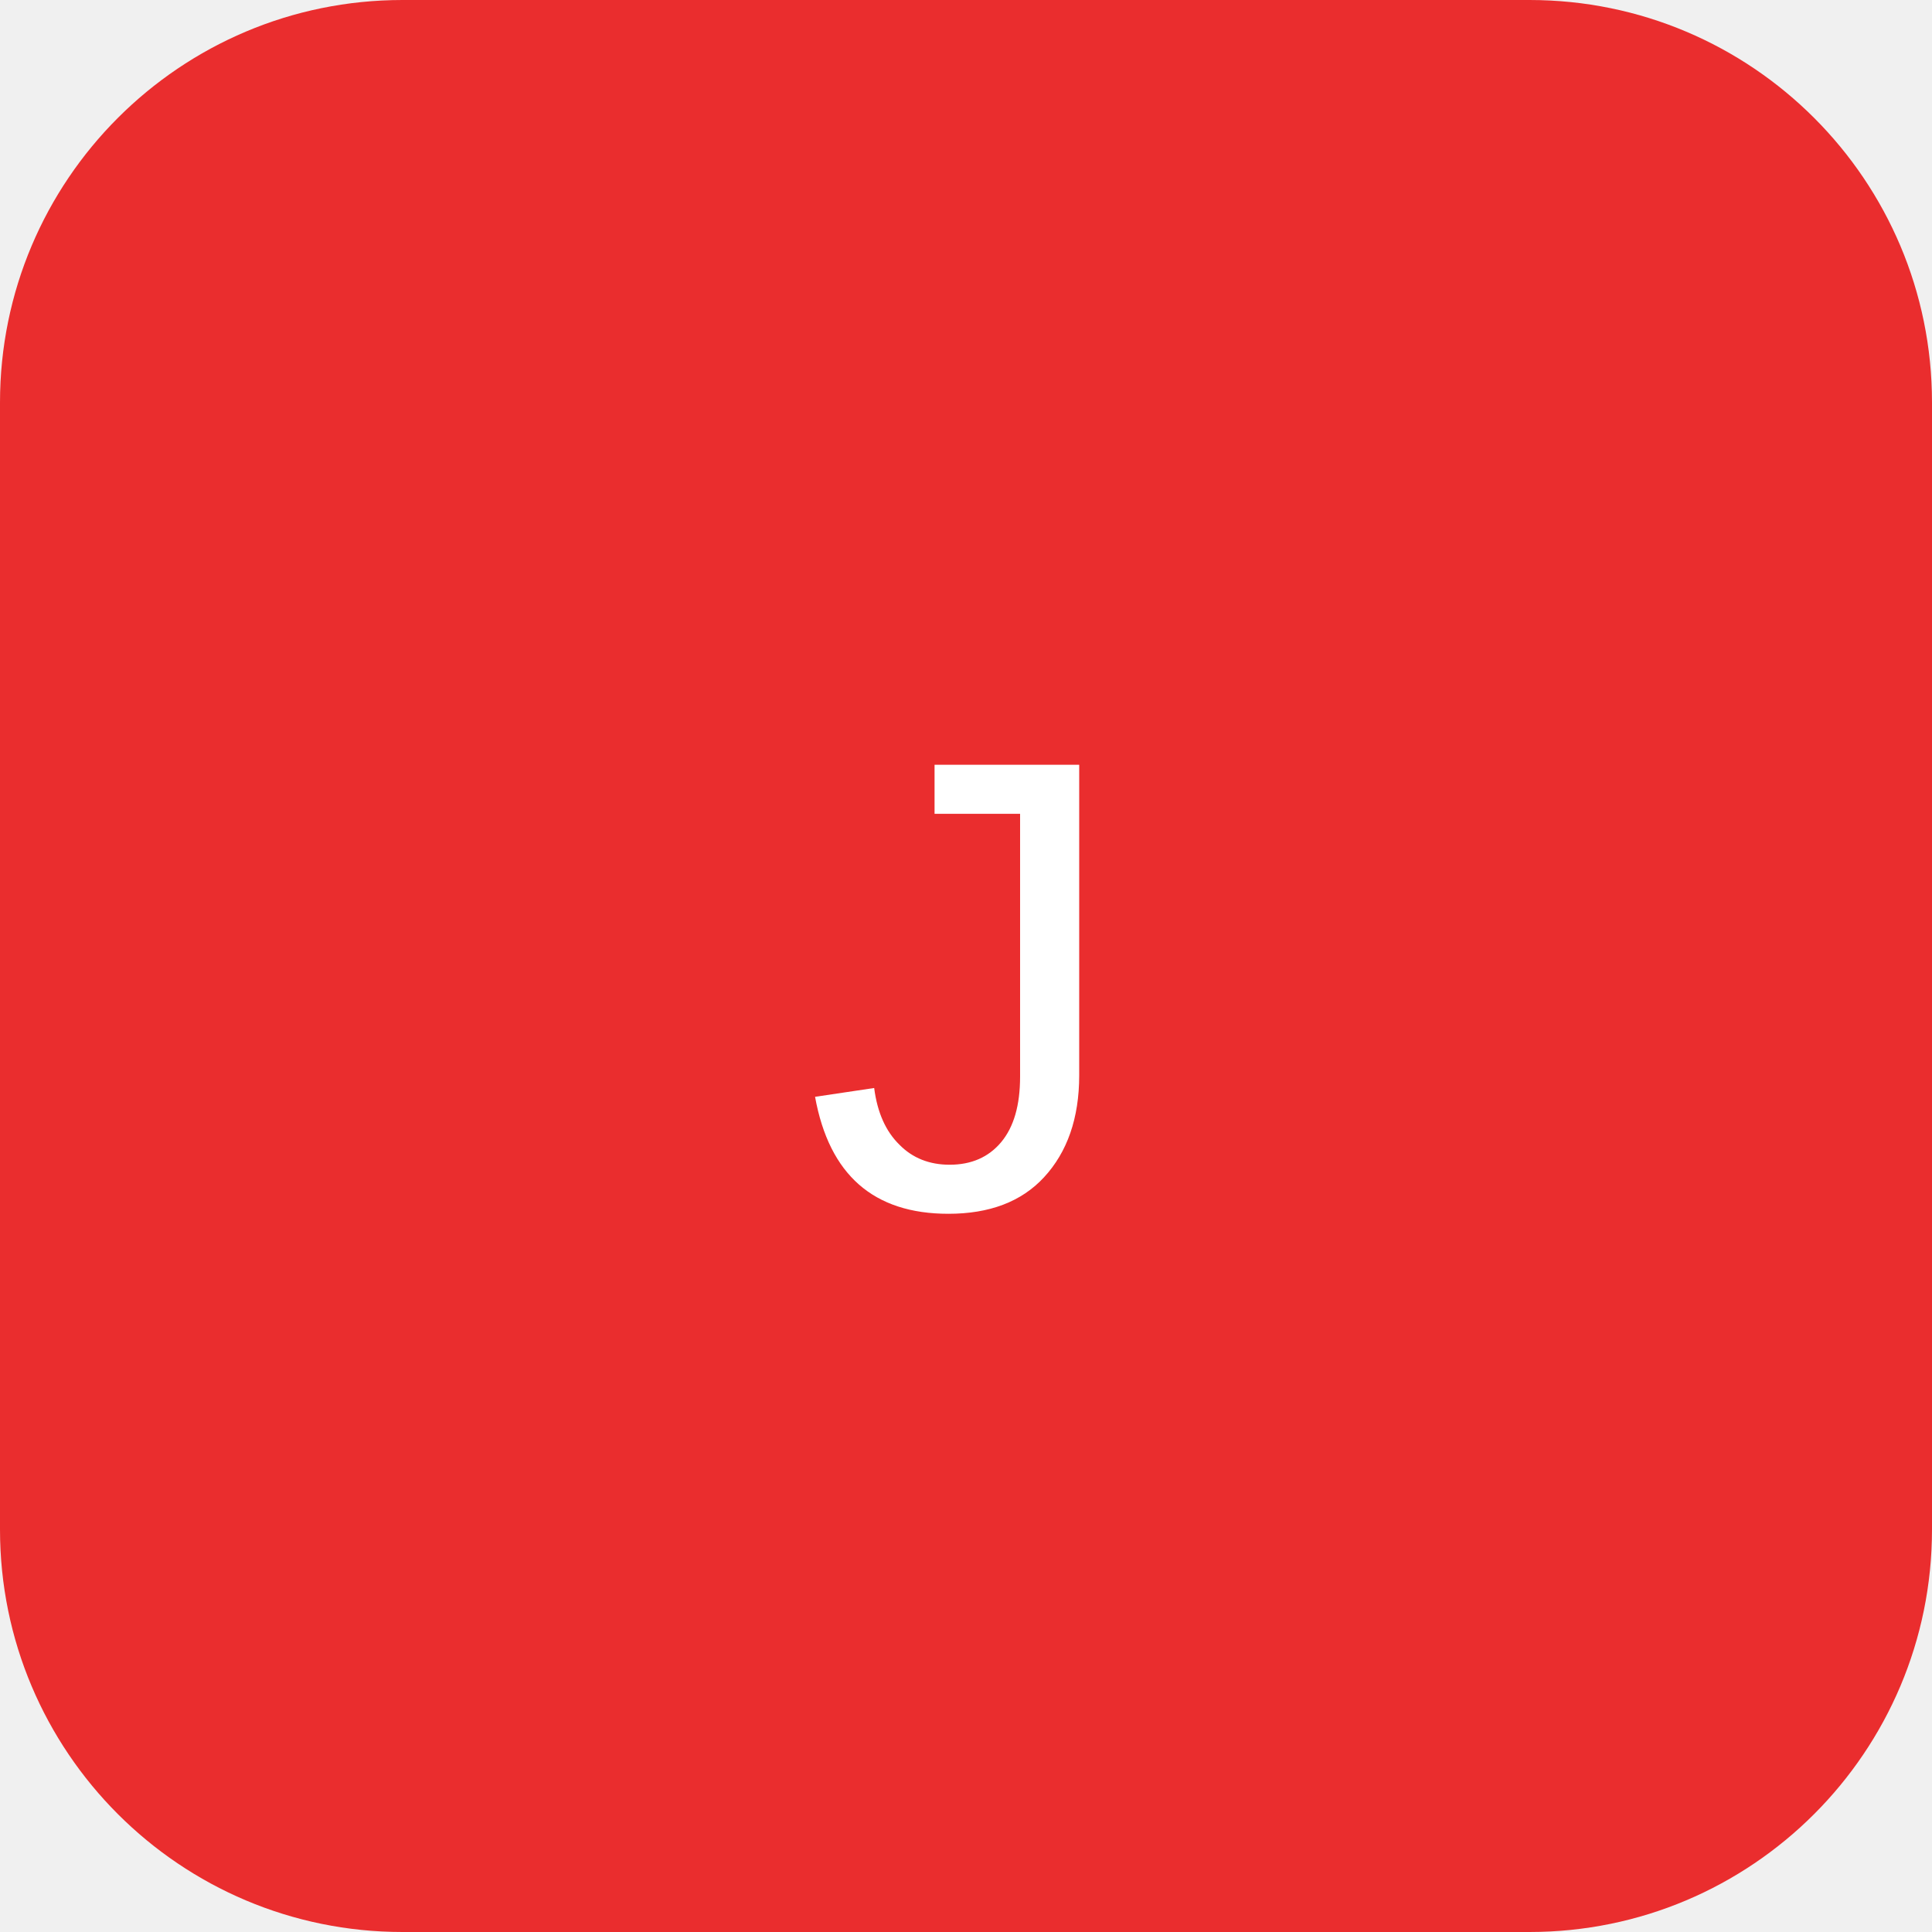
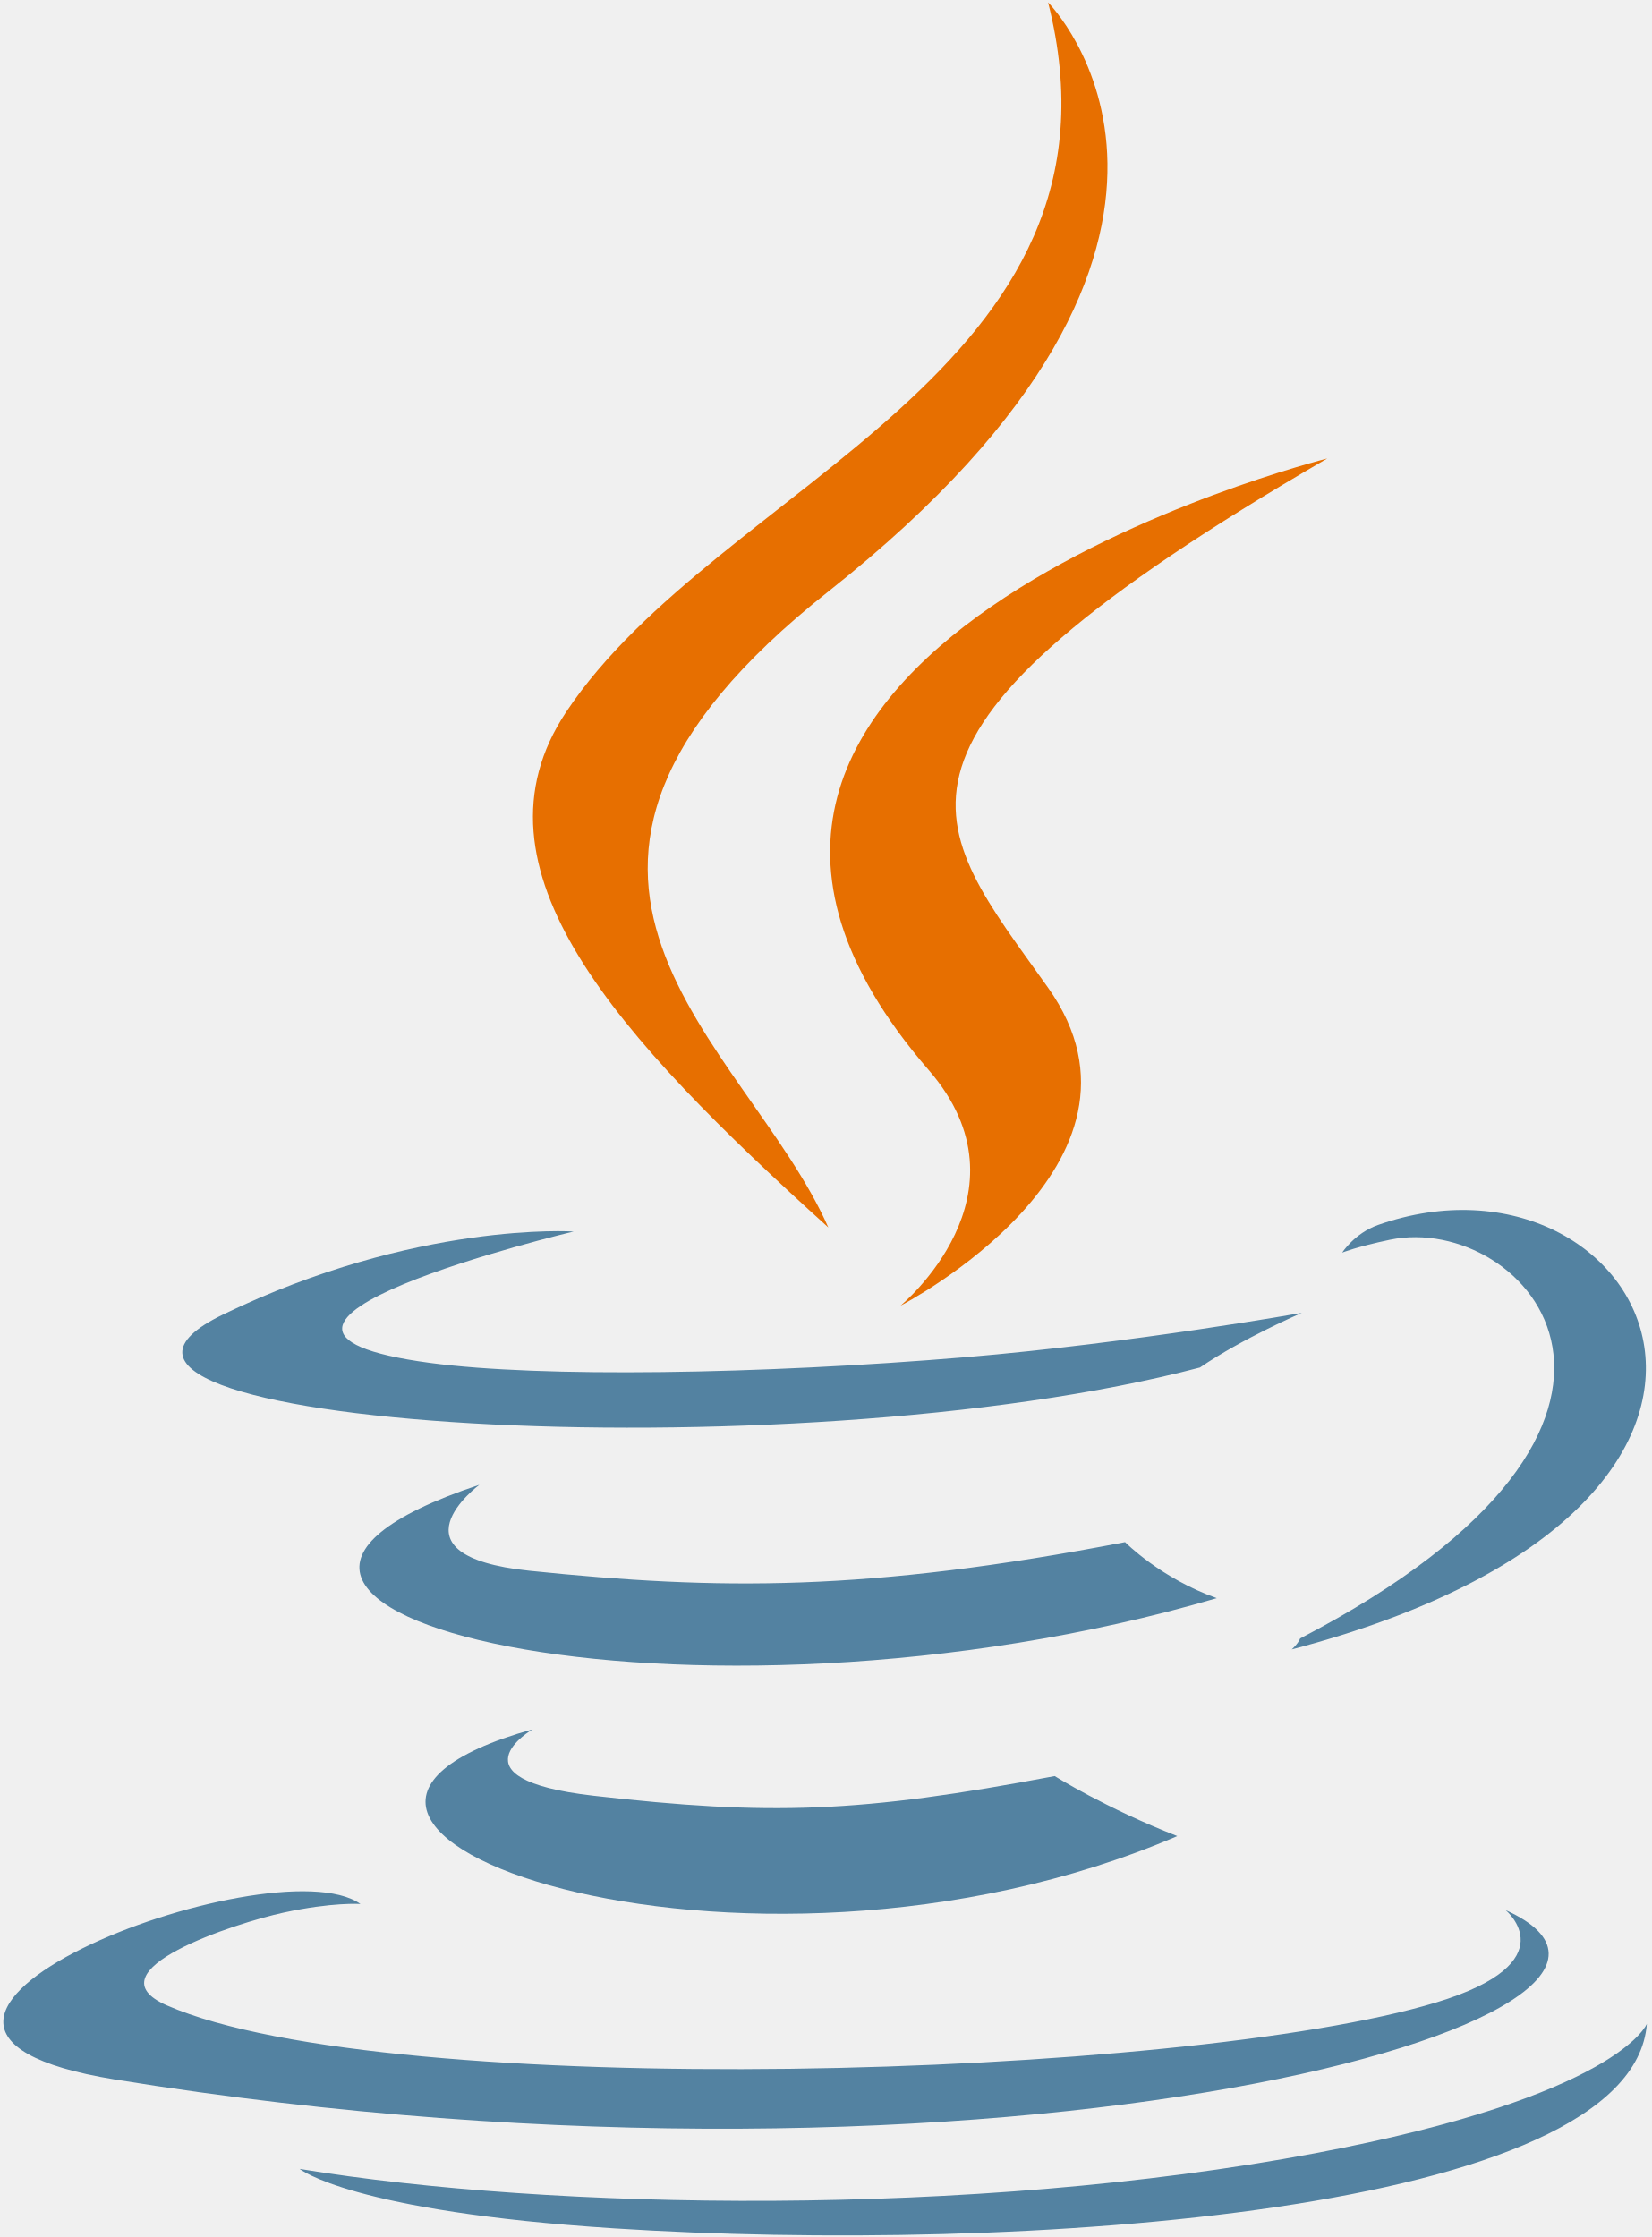
- <svg xmlns="http://www.w3.org/2000/svg" viewBox="0 0 24 24">
-   <rect width="24" height="24" rx="5" fill="#ea2d2e" />
-   <text x="12" y="15" font-size="8" text-anchor="middle" fill="white" font-family="Arial">J</text>
+ <svg xmlns="http://www.w3.org/2000/svg" width="189px" height="256px" viewBox="0 0 189 256" version="1.1">
+   <g id="Page-1" stroke="none" stroke-width="1" fill="none" fill-rule="evenodd">
+     <g id="java">
+       <path d="M60.948,197.899 C60.948,197.899 51.204,203.578 67.883,205.499 C88.088,207.809 98.415,207.478 120.682,203.255 C120.682,203.255 126.537,206.933 134.712,210.12 C84.796,231.559 21.741,208.878 60.948,197.899" id="Path" fill="#5382A1" />
+       <path d="M54.848,169.921 C54.848,169.921 43.919,178.029 60.611,179.759 C82.195,181.99 99.241,182.173 128.736,176.481 C128.736,176.481 132.816,180.626 139.231,182.893 C78.879,200.579 11.658,184.287 54.848,169.921" id="Path" fill="#5382A1" />
+       <path d="M106.27,122.462 C118.569,136.653 103.038,149.423 103.038,149.423 C103.038,149.423 134.268,133.266 119.926,113.034 C106.53,94.166 96.257,84.791 151.869,52.468 C151.869,52.468 64.577,74.317 106.27,122.462" id="Path" fill="#E76F00" />
+       <path d="M172.288,218.593 C172.288,218.593 179.499,224.547 164.347,229.154 C135.534,237.901 44.426,240.542 19.116,229.502 C10.018,225.535 27.08,220.031 32.447,218.876 C38.044,217.659 41.243,217.886 41.243,217.886 C31.125,210.743 -24.156,231.912 13.163,237.975 C114.937,254.515 198.687,230.526 172.288,218.593" id="Path" fill="#5382A1" />
+       <path d="M65.634,140.933 C65.634,140.933 19.29,151.964 49.222,155.97 C61.861,157.666 87.055,157.282 110.522,155.312 C129.701,153.69 148.959,150.243 148.959,150.243 C148.959,150.243 142.197,153.146 137.304,156.494 C90.243,168.898 -0.67,163.127 25.503,150.439 C47.637,139.717 65.634,140.933 65.634,140.933" id="Path" fill="#5382A1" />
+       <path d="M148.768,187.503 C196.608,162.59 174.489,138.648 159.05,141.874 C155.266,142.663 153.579,143.347 153.579,143.347 C153.579,143.347 154.983,141.142 157.667,140.187 C188.21,129.426 211.699,171.926 147.807,188.759 C147.807,188.76 148.547,188.096 148.768,187.503" id="Path" fill="#5382A1" />
+       <path d="M119.926,0.275 C119.926,0.275 146.42,26.836 94.797,67.679 C53.4,100.442 85.357,119.123 94.78,140.466 C70.616,118.617 52.883,99.383 64.78,81.482 C82.241,55.205 130.615,42.465 119.926,0.275" id="Path" fill="#E76F00" />
+       <path d="M70.335,255.013 C116.255,257.958 186.77,253.378 188.441,231.603 C188.441,231.603 185.23,239.858 150.49,246.413 C111.296,253.805 62.956,252.942 34.285,248.205 C34.286,248.204 40.155,253.073 70.335,255.013" id="Path" fill="#5382A1" />
+     </g>
+   </g>
</svg>
